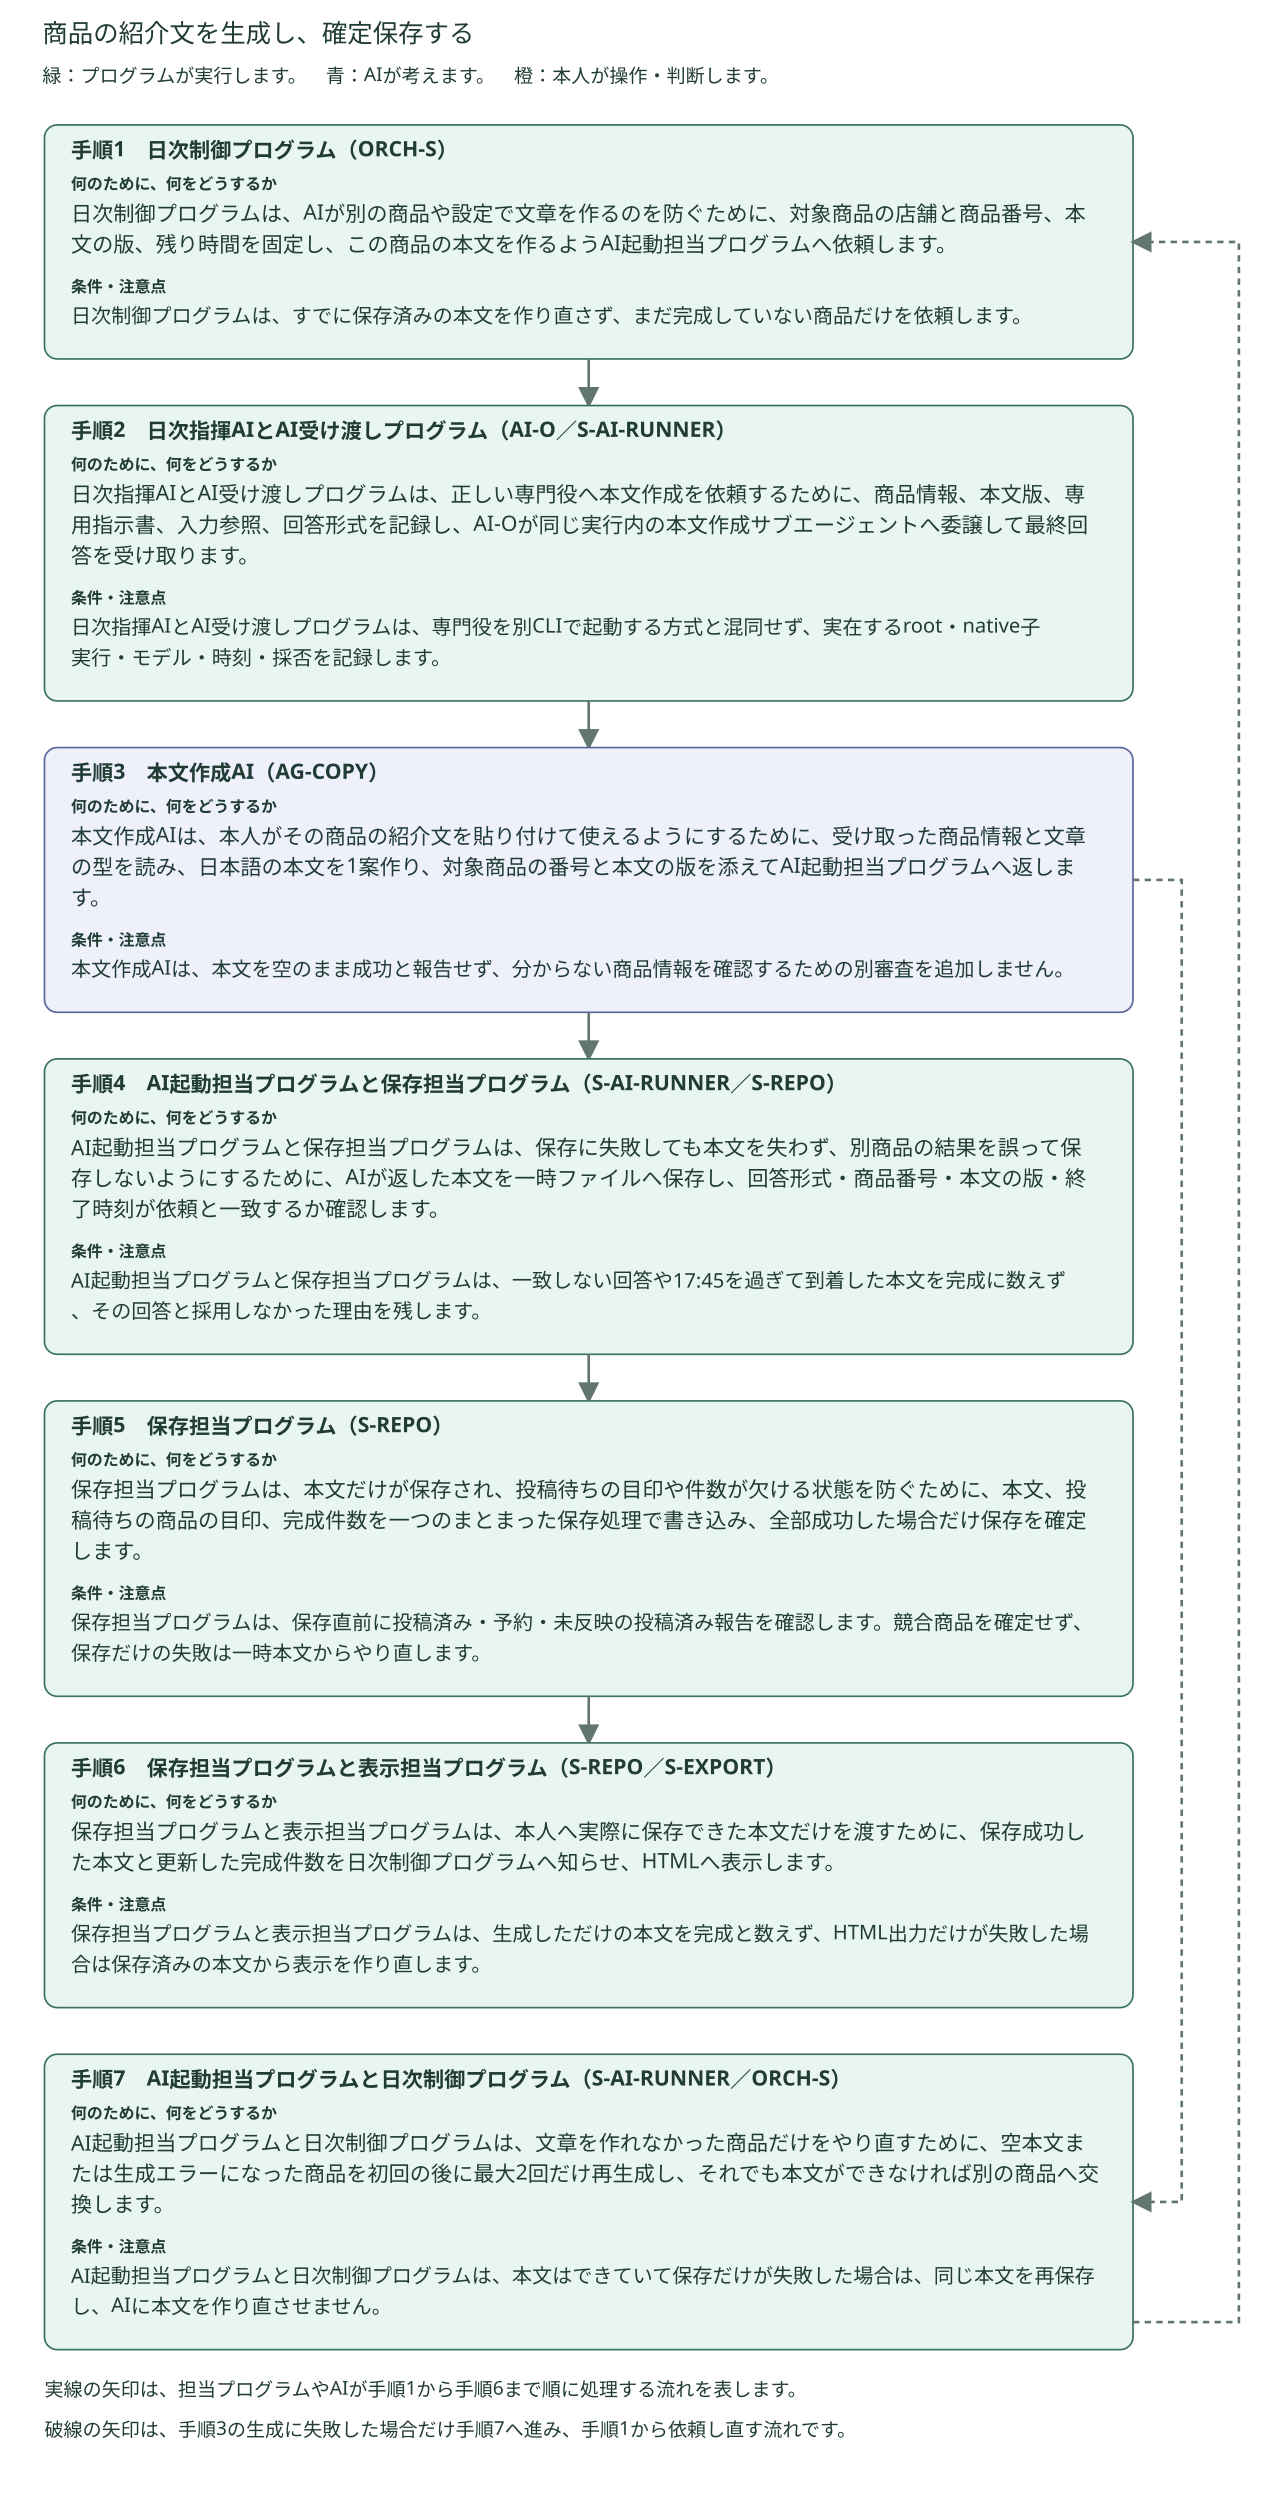
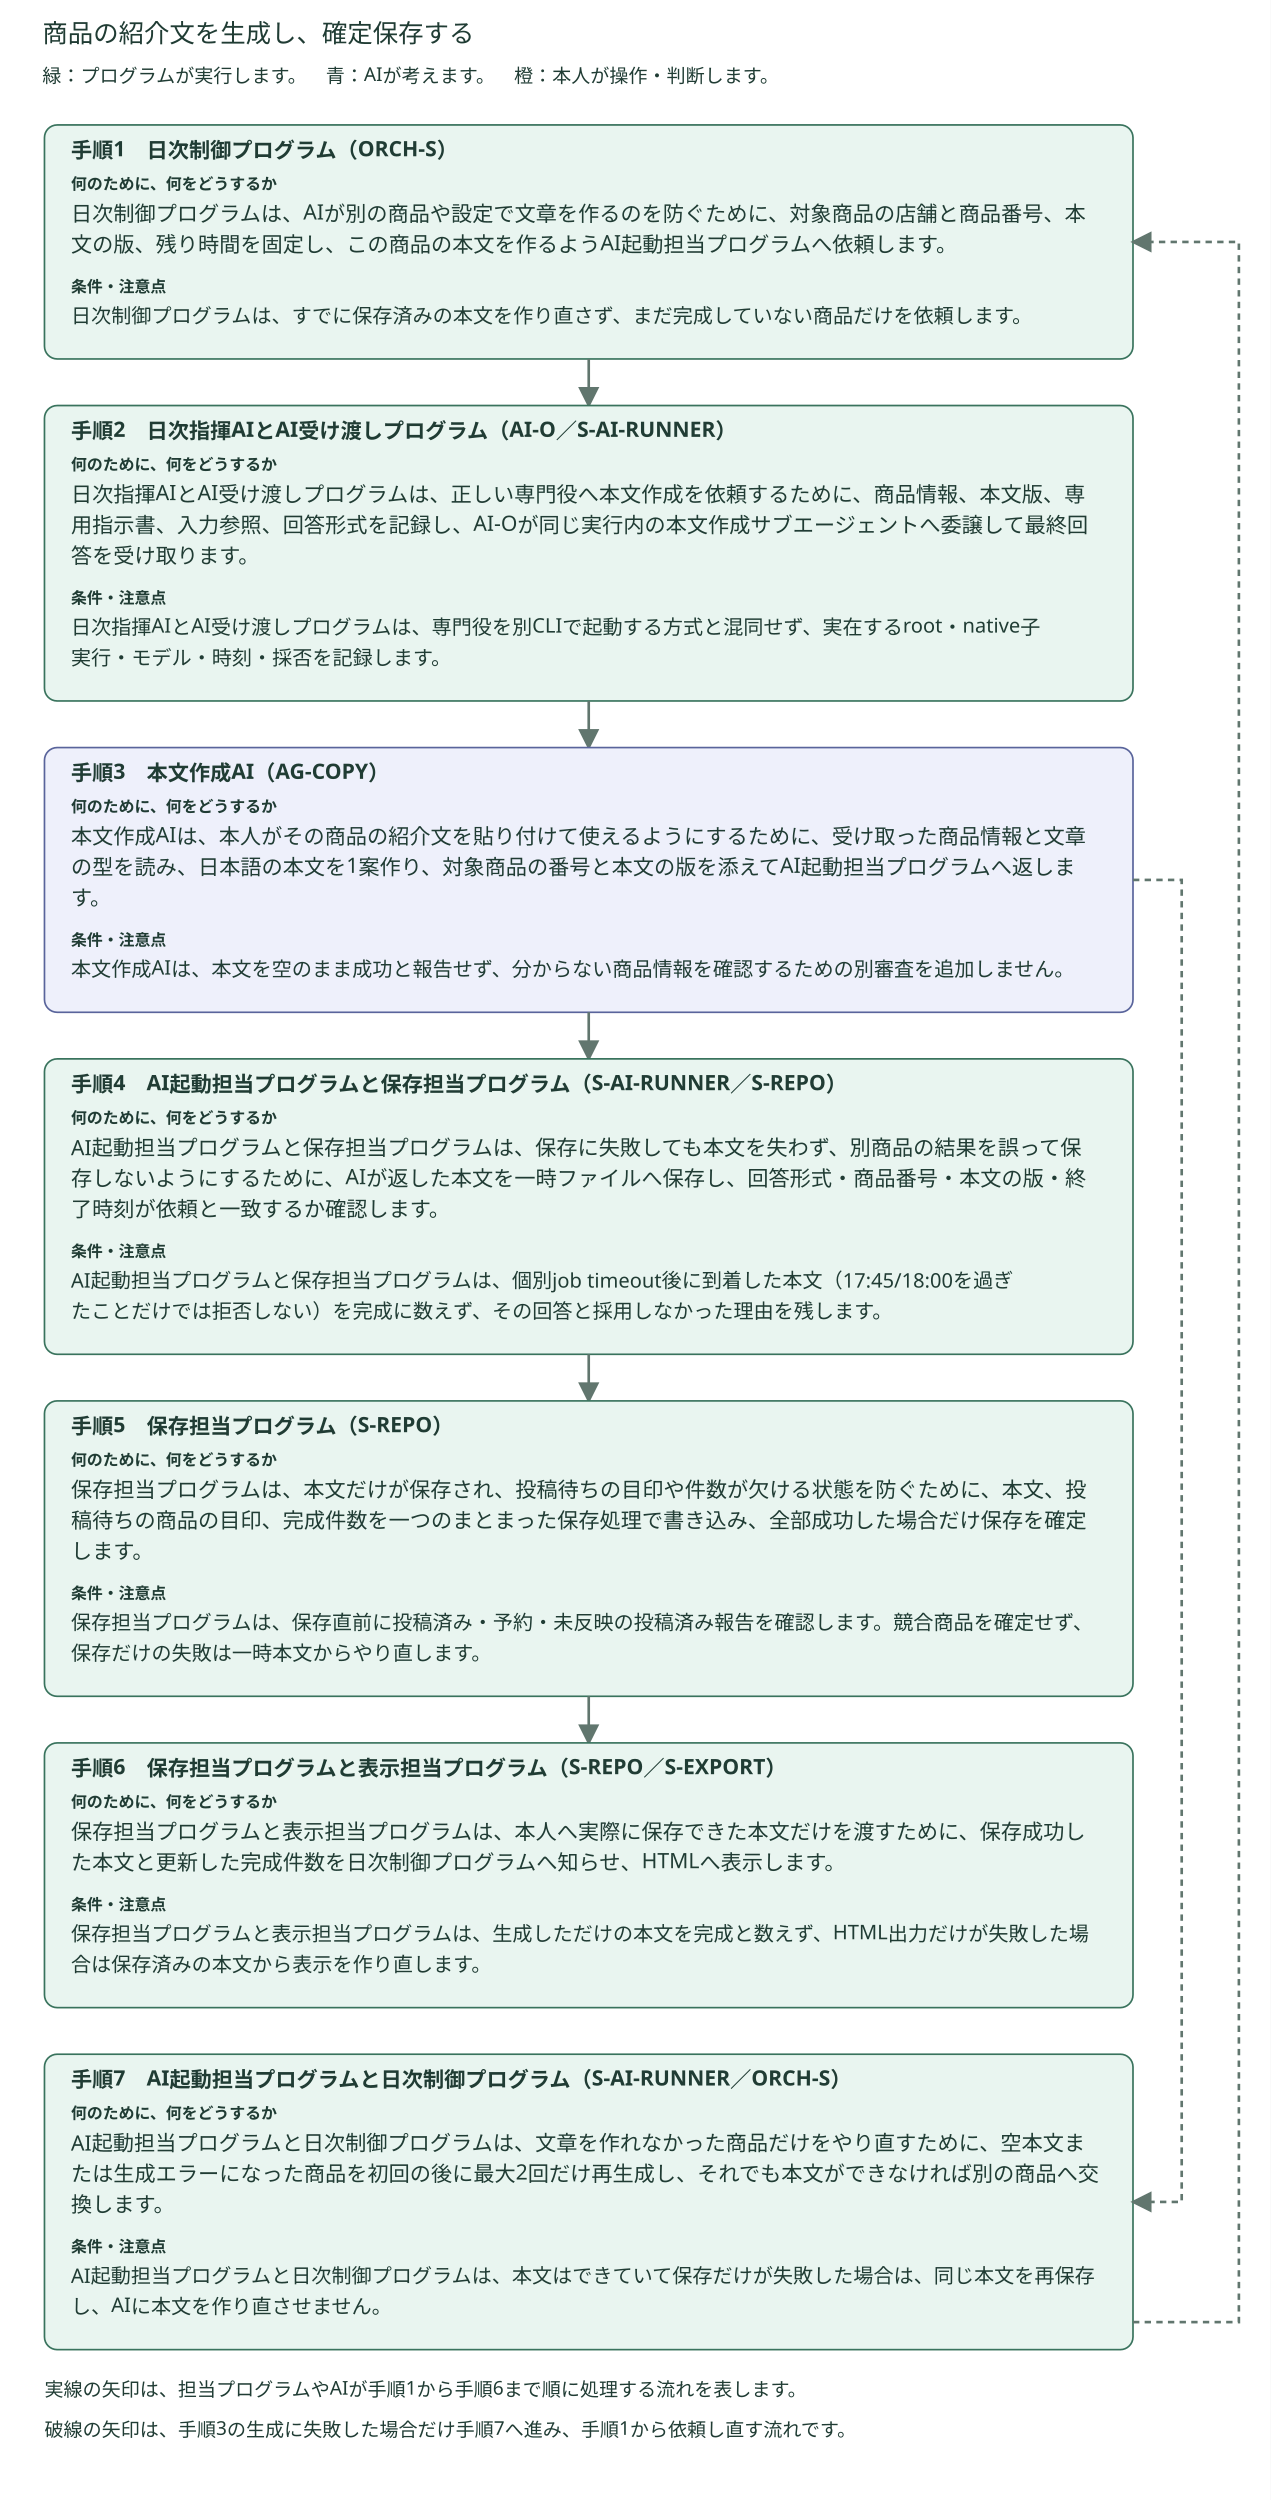
<svg xmlns="http://www.w3.org/2000/svg" viewBox="0 0 1200 2361" role="img" aria-labelledby="task-F04-title task-F04-desc" font-family="Yu Gothic, Meiryo, sans-serif">
  <defs>
    <marker id="task-F04-arrow" markerWidth="8" markerHeight="8" refX="7" refY="4" orient="auto">
      <path d="M0,0 L8,4 L0,8 Z" fill="#61766e" />
    </marker>
  </defs>
  <rect width="1200" height="2361" fill="#fff" />
  <text x="40" y="40" font-size="24" font-weight="400" text-anchor="start" fill="#203c34">商品の紹介文を生成し、確定保存する</text>
  <text x="40" y="78" font-size="18" font-weight="400" text-anchor="start" fill="#203c34">緑：プログラムが実行します。　青：AIが考えます。　橙：本人が操作・判断します。</text>
  <g class="diagram-node" data-node="F04-1">
    <rect x="42" y="118" width="1028" height="221" rx="12" fill="#e9f5f0" stroke="#39735d" stroke-width="1.6" />
    <text x="67" y="149" font-size="20" font-weight="700" text-anchor="start" fill="#203c34">手順1　日次制御プログラム（ORCH-S）</text>
    <text x="67" y="179" font-size="15" font-weight="700" text-anchor="start" fill="#203c34">何のために、何をどうするか</text>
    <text x="67" y="209" font-size="20" font-weight="400" text-anchor="start" fill="#203c34">日次制御プログラムは、AIが別の商品や設定で文章を作るのを防ぐために、対象商品の店舗と商品番号、本</text>
    <text x="67" y="238" font-size="20" font-weight="400" text-anchor="start" fill="#203c34">文の版、残り時間を固定し、この商品の本文を作るようAI起動担当プログラムへ依頼します。</text>
    <text x="67" y="276" font-size="15" font-weight="700" text-anchor="start" fill="#203c34">条件・注意点</text>
    <text x="67" y="305" font-size="19" font-weight="400" text-anchor="start" fill="#203c34">日次制御プログラムは、すでに保存済みの本文を作り直さず、まだ完成していない商品だけを依頼します。</text>
  </g>
  <path d="M 556 339 V 383" fill="none" stroke="#61766e" stroke-width="2.5" marker-end="url(#task-F04-arrow)" />
  <g class="diagram-node" data-node="F04-2">
    <rect x="42" y="383" width="1028" height="279" rx="12" fill="#e9f5f0" stroke="#39735d" stroke-width="1.6" />
    <text x="67" y="414" font-size="20" font-weight="700" text-anchor="start" fill="#203c34">手順2　日次指揮AIとAI受け渡しプログラム（AI-O／S-AI-RUNNER）</text>
    <text x="67" y="444" font-size="15" font-weight="700" text-anchor="start" fill="#203c34">何のために、何をどうするか</text>
    <text x="67" y="474" font-size="20" font-weight="400" text-anchor="start" fill="#203c34">日次指揮AIとAI受け渡しプログラムは、正しい専門役へ本文作成を依頼するために、商品情報、本文版、専</text>
    <text x="67" y="503" font-size="20" font-weight="400" text-anchor="start" fill="#203c34">用指示書、入力参照、回答形式を記録し、AI-Oが同じ実行内の本文作成サブエージェントへ委譲して最終回</text>
    <text x="67" y="532" font-size="20" font-weight="400" text-anchor="start" fill="#203c34">答を受け取ります。</text>
    <text x="67" y="570" font-size="15" font-weight="700" text-anchor="start" fill="#203c34">条件・注意点</text>
    <text x="67" y="599" font-size="19" font-weight="400" text-anchor="start" fill="#203c34">日次指揮AIとAI受け渡しプログラムは、専門役を別CLIで起動する方式と混同せず、実在するroot・native子</text>
    <text x="67" y="628" font-size="19" font-weight="400" text-anchor="start" fill="#203c34">実行・モデル・時刻・採否を記録します。</text>
  </g>
  <path d="M 556 662 V 706" fill="none" stroke="#61766e" stroke-width="2.5" marker-end="url(#task-F04-arrow)" />
  <g class="diagram-node" data-node="F04-3">
    <rect x="42" y="706" width="1028" height="250" rx="12" fill="#eef0fb" stroke="#59649b" stroke-width="1.6" />
    <text x="67" y="737" font-size="20" font-weight="700" text-anchor="start" fill="#203c34">手順3　本文作成AI（AG-COPY）</text>
    <text x="67" y="767" font-size="15" font-weight="700" text-anchor="start" fill="#203c34">何のために、何をどうするか</text>
    <text x="67" y="797" font-size="20" font-weight="400" text-anchor="start" fill="#203c34">本文作成AIは、本人がその商品の紹介文を貼り付けて使えるようにするために、受け取った商品情報と文章</text>
    <text x="67" y="826" font-size="20" font-weight="400" text-anchor="start" fill="#203c34">の型を読み、日本語の本文を1案作り、対象商品の番号と本文の版を添えてAI起動担当プログラムへ返しま</text>
    <text x="67" y="855" font-size="20" font-weight="400" text-anchor="start" fill="#203c34">す。</text>
    <text x="67" y="893" font-size="15" font-weight="700" text-anchor="start" fill="#203c34">条件・注意点</text>
    <text x="67" y="922" font-size="19" font-weight="400" text-anchor="start" fill="#203c34">本文作成AIは、本文を空のまま成功と報告せず、分からない商品情報を確認するための別審査を追加しません。</text>
  </g>
  <path d="M 556 956 V 1000" fill="none" stroke="#61766e" stroke-width="2.5" marker-end="url(#task-F04-arrow)" />
  <g class="diagram-node" data-node="F04-4">
    <rect x="42" y="1000" width="1028" height="279" rx="12" fill="#e9f5f0" stroke="#39735d" stroke-width="1.6" />
    <text x="67" y="1031" font-size="20" font-weight="700" text-anchor="start" fill="#203c34">手順4　AI起動担当プログラムと保存担当プログラム（S-AI-RUNNER／S-REPO）</text>
    <text x="67" y="1061" font-size="15" font-weight="700" text-anchor="start" fill="#203c34">何のために、何をどうするか</text>
    <text x="67" y="1091" font-size="20" font-weight="400" text-anchor="start" fill="#203c34">AI起動担当プログラムと保存担当プログラムは、保存に失敗しても本文を失わず、別商品の結果を誤って保</text>
    <text x="67" y="1120" font-size="20" font-weight="400" text-anchor="start" fill="#203c34">存しないようにするために、AIが返した本文を一時ファイルへ保存し、回答形式・商品番号・本文の版・終</text>
    <text x="67" y="1149" font-size="20" font-weight="400" text-anchor="start" fill="#203c34">了時刻が依頼と一致するか確認します。</text>
    <text x="67" y="1187" font-size="15" font-weight="700" text-anchor="start" fill="#203c34">条件・注意点</text>
-     <text x="67" y="1216" font-size="19" font-weight="400" text-anchor="start" fill="#203c34">AI起動担当プログラムと保存担当プログラムは、一致しない回答や17:45を過ぎて到着した本文を完成に数えず</text>
-     <text x="67" y="1245" font-size="19" font-weight="400" text-anchor="start" fill="#203c34">、その回答と採用しなかった理由を残します。</text>
+     <text x="67" y="1216" font-size="19" font-weight="400" text-anchor="start" fill="#203c34">AI起動担当プログラムと保存担当プログラムは、個別job timeout後に到着した本文（17:45/18:00を過ぎ</text>
+     <text x="67" y="1245" font-size="19" font-weight="400" text-anchor="start" fill="#203c34">たことだけでは拒否しない）を完成に数えず、その回答と採用しなかった理由を残します。</text>
  </g>
  <path d="M 556 1279 V 1323" fill="none" stroke="#61766e" stroke-width="2.5" marker-end="url(#task-F04-arrow)" />
  <g class="diagram-node" data-node="F04-5">
    <rect x="42" y="1323" width="1028" height="279" rx="12" fill="#e9f5f0" stroke="#39735d" stroke-width="1.6" />
    <text x="67" y="1354" font-size="20" font-weight="700" text-anchor="start" fill="#203c34">手順5　保存担当プログラム（S-REPO）</text>
    <text x="67" y="1384" font-size="15" font-weight="700" text-anchor="start" fill="#203c34">何のために、何をどうするか</text>
    <text x="67" y="1414" font-size="20" font-weight="400" text-anchor="start" fill="#203c34">保存担当プログラムは、本文だけが保存され、投稿待ちの目印や件数が欠ける状態を防ぐために、本文、投</text>
    <text x="67" y="1443" font-size="20" font-weight="400" text-anchor="start" fill="#203c34">稿待ちの商品の目印、完成件数を一つのまとまった保存処理で書き込み、全部成功した場合だけ保存を確定</text>
    <text x="67" y="1472" font-size="20" font-weight="400" text-anchor="start" fill="#203c34">します。</text>
    <text x="67" y="1510" font-size="15" font-weight="700" text-anchor="start" fill="#203c34">条件・注意点</text>
    <text x="67" y="1539" font-size="19" font-weight="400" text-anchor="start" fill="#203c34">保存担当プログラムは、保存直前に投稿済み・予約・未反映の投稿済み報告を確認します。競合商品を確定せず、</text>
    <text x="67" y="1568" font-size="19" font-weight="400" text-anchor="start" fill="#203c34">保存だけの失敗は一時本文からやり直します。</text>
  </g>
  <path d="M 556 1602 V 1646" fill="none" stroke="#61766e" stroke-width="2.5" marker-end="url(#task-F04-arrow)" />
  <g class="diagram-node" data-node="F04-6">
    <rect x="42" y="1646" width="1028" height="250" rx="12" fill="#e9f5f0" stroke="#39735d" stroke-width="1.6" />
    <text x="67" y="1677" font-size="20" font-weight="700" text-anchor="start" fill="#203c34">手順6　保存担当プログラムと表示担当プログラム（S-REPO／S-EXPORT）</text>
    <text x="67" y="1707" font-size="15" font-weight="700" text-anchor="start" fill="#203c34">何のために、何をどうするか</text>
    <text x="67" y="1737" font-size="20" font-weight="400" text-anchor="start" fill="#203c34">保存担当プログラムと表示担当プログラムは、本人へ実際に保存できた本文だけを渡すために、保存成功し</text>
    <text x="67" y="1766" font-size="20" font-weight="400" text-anchor="start" fill="#203c34">た本文と更新した完成件数を日次制御プログラムへ知らせ、HTMLへ表示します。</text>
    <text x="67" y="1804" font-size="15" font-weight="700" text-anchor="start" fill="#203c34">条件・注意点</text>
    <text x="67" y="1833" font-size="19" font-weight="400" text-anchor="start" fill="#203c34">保存担当プログラムと表示担当プログラムは、生成しただけの本文を完成と数えず、HTML出力だけが失敗した場</text>
    <text x="67" y="1862" font-size="19" font-weight="400" text-anchor="start" fill="#203c34">合は保存済みの本文から表示を作り直します。</text>
  </g>
  <g class="diagram-node" data-node="F04-7">
    <rect x="42" y="1940" width="1028" height="279" rx="12" fill="#e9f5f0" stroke="#39735d" stroke-width="1.6" />
    <text x="67" y="1971" font-size="20" font-weight="700" text-anchor="start" fill="#203c34">手順7　AI起動担当プログラムと日次制御プログラム（S-AI-RUNNER／ORCH-S）</text>
    <text x="67" y="2001" font-size="15" font-weight="700" text-anchor="start" fill="#203c34">何のために、何をどうするか</text>
    <text x="67" y="2031" font-size="20" font-weight="400" text-anchor="start" fill="#203c34">AI起動担当プログラムと日次制御プログラムは、文章を作れなかった商品だけをやり直すために、空本文ま</text>
    <text x="67" y="2060" font-size="20" font-weight="400" text-anchor="start" fill="#203c34">たは生成エラーになった商品を初回の後に最大2回だけ再生成し、それでも本文ができなければ別の商品へ交</text>
    <text x="67" y="2089" font-size="20" font-weight="400" text-anchor="start" fill="#203c34">換します。</text>
    <text x="67" y="2127" font-size="15" font-weight="700" text-anchor="start" fill="#203c34">条件・注意点</text>
    <text x="67" y="2156" font-size="19" font-weight="400" text-anchor="start" fill="#203c34">AI起動担当プログラムと日次制御プログラムは、本文はできていて保存だけが失敗した場合は、同じ本文を再保存</text>
    <text x="67" y="2185" font-size="19" font-weight="400" text-anchor="start" fill="#203c34">し、AIに本文を作り直させません。</text>
  </g>
  <path d="M 1070 831 H 1116 V 2079.5 H 1070" fill="none" stroke="#61766e" stroke-width="2.5" stroke-dasharray="6 5" marker-end="url(#task-F04-arrow)" />
  <path d="M 1070 2193 H 1170 V 228.5 H 1070" fill="none" stroke="#61766e" stroke-width="2.5" stroke-dasharray="6 5" marker-end="url(#task-F04-arrow)" />
  <text x="42" y="2263" font-size="18" font-weight="400" text-anchor="start" fill="#203c34">実線の矢印は、担当プログラムやAIが手順1から手順6まで順に処理する流れを表します。</text>
  <text x="42" y="2301" font-size="18" font-weight="400" text-anchor="start" fill="#203c34">破線の矢印は、手順3の生成に失敗した場合だけ手順7へ進み、手順1から依頼し直す流れです。</text>
</svg>
